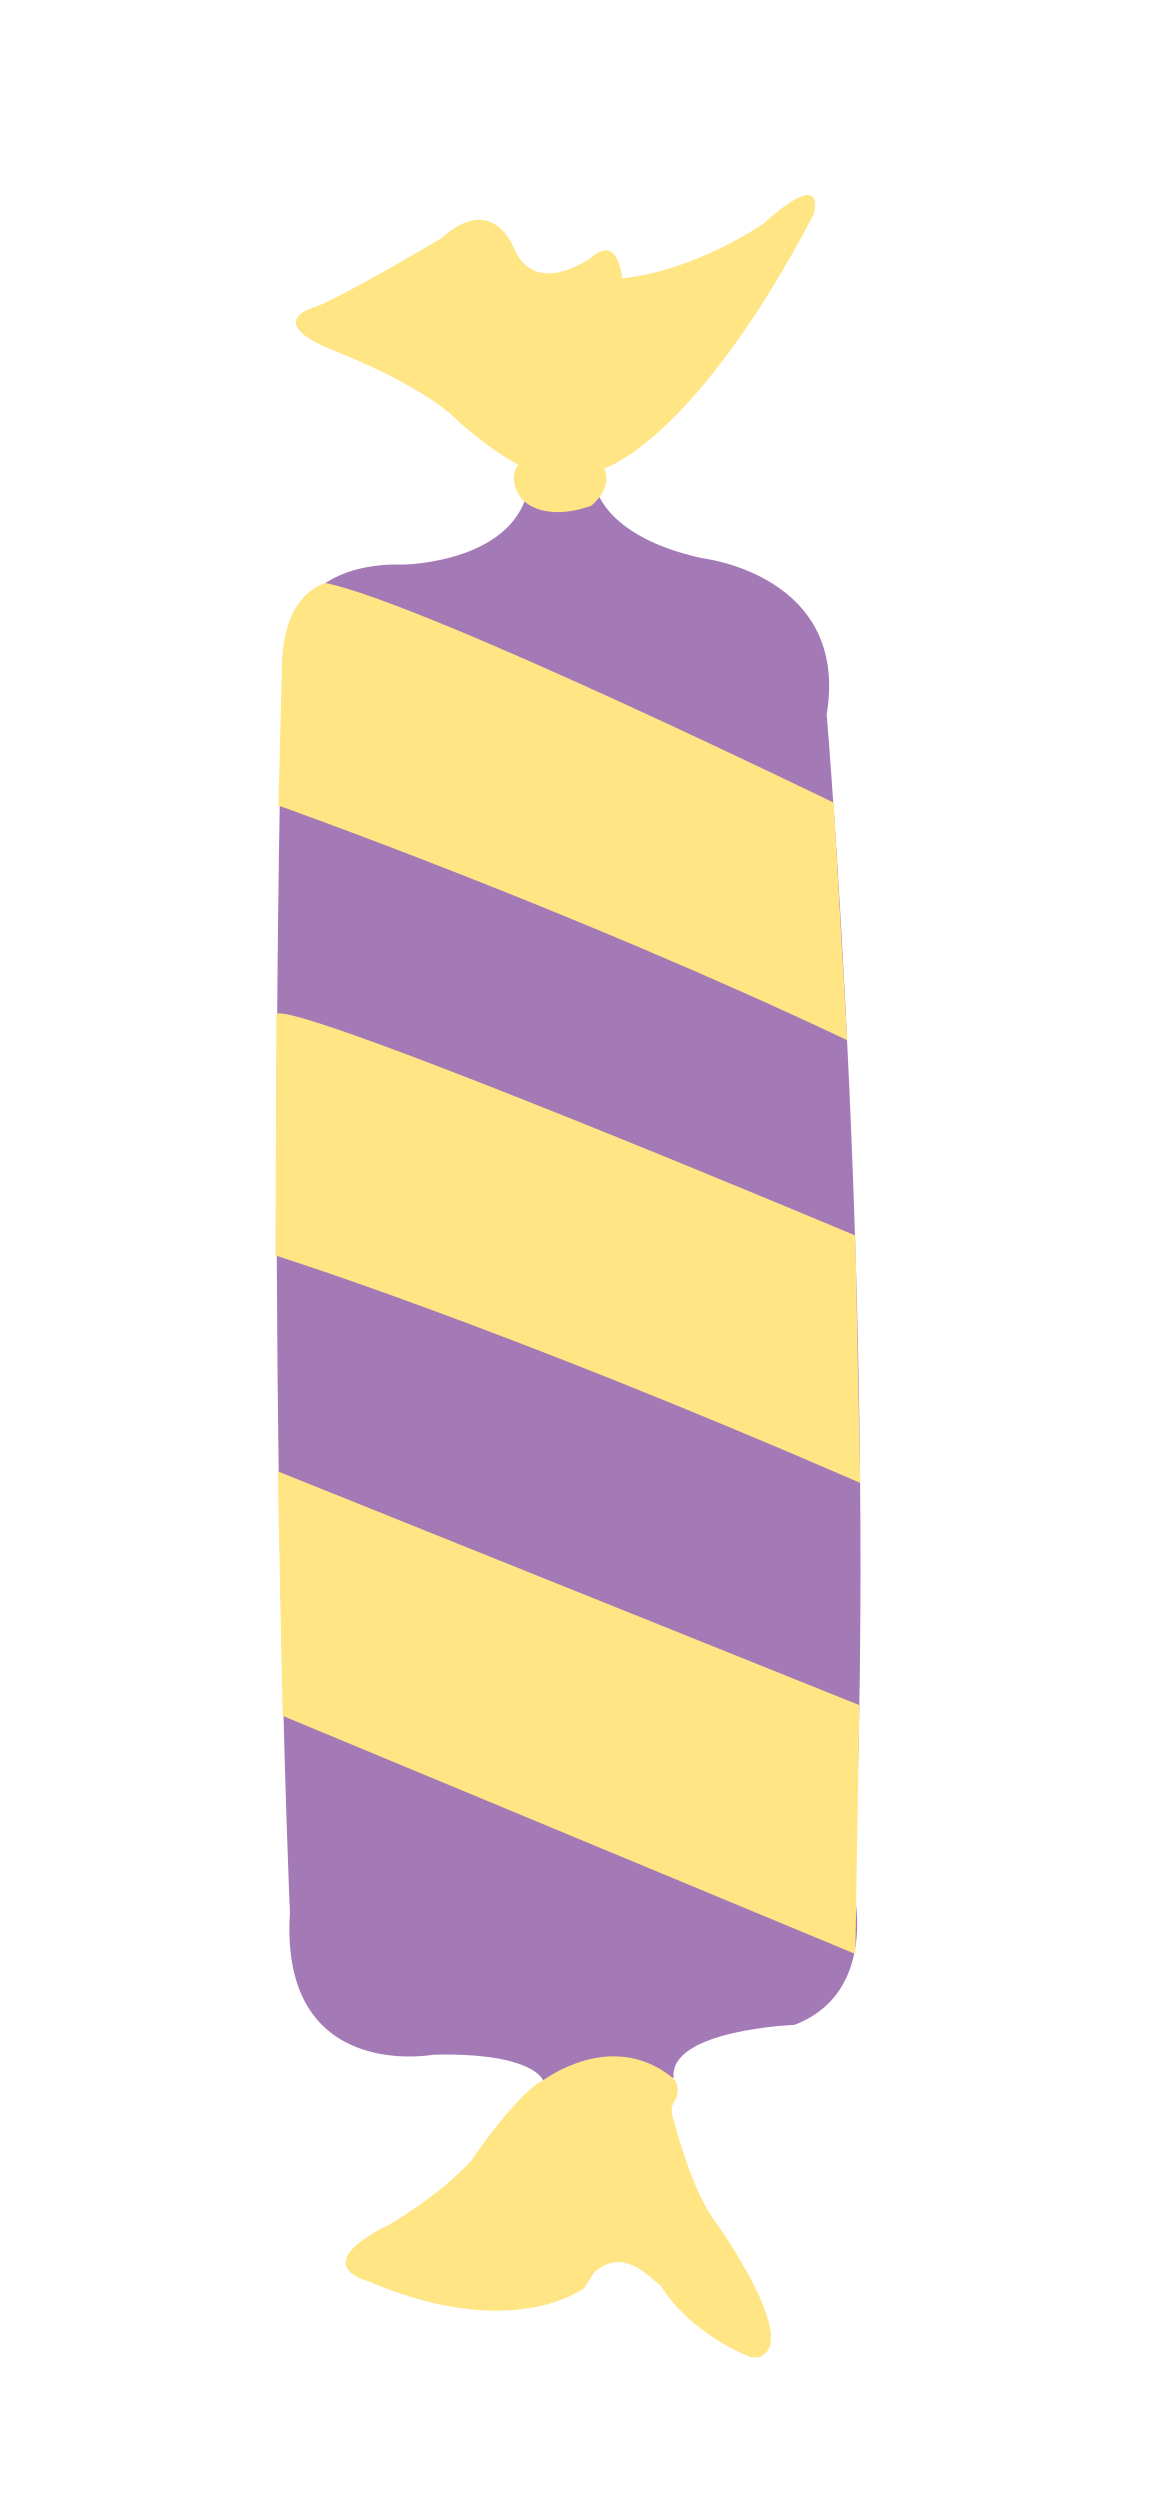
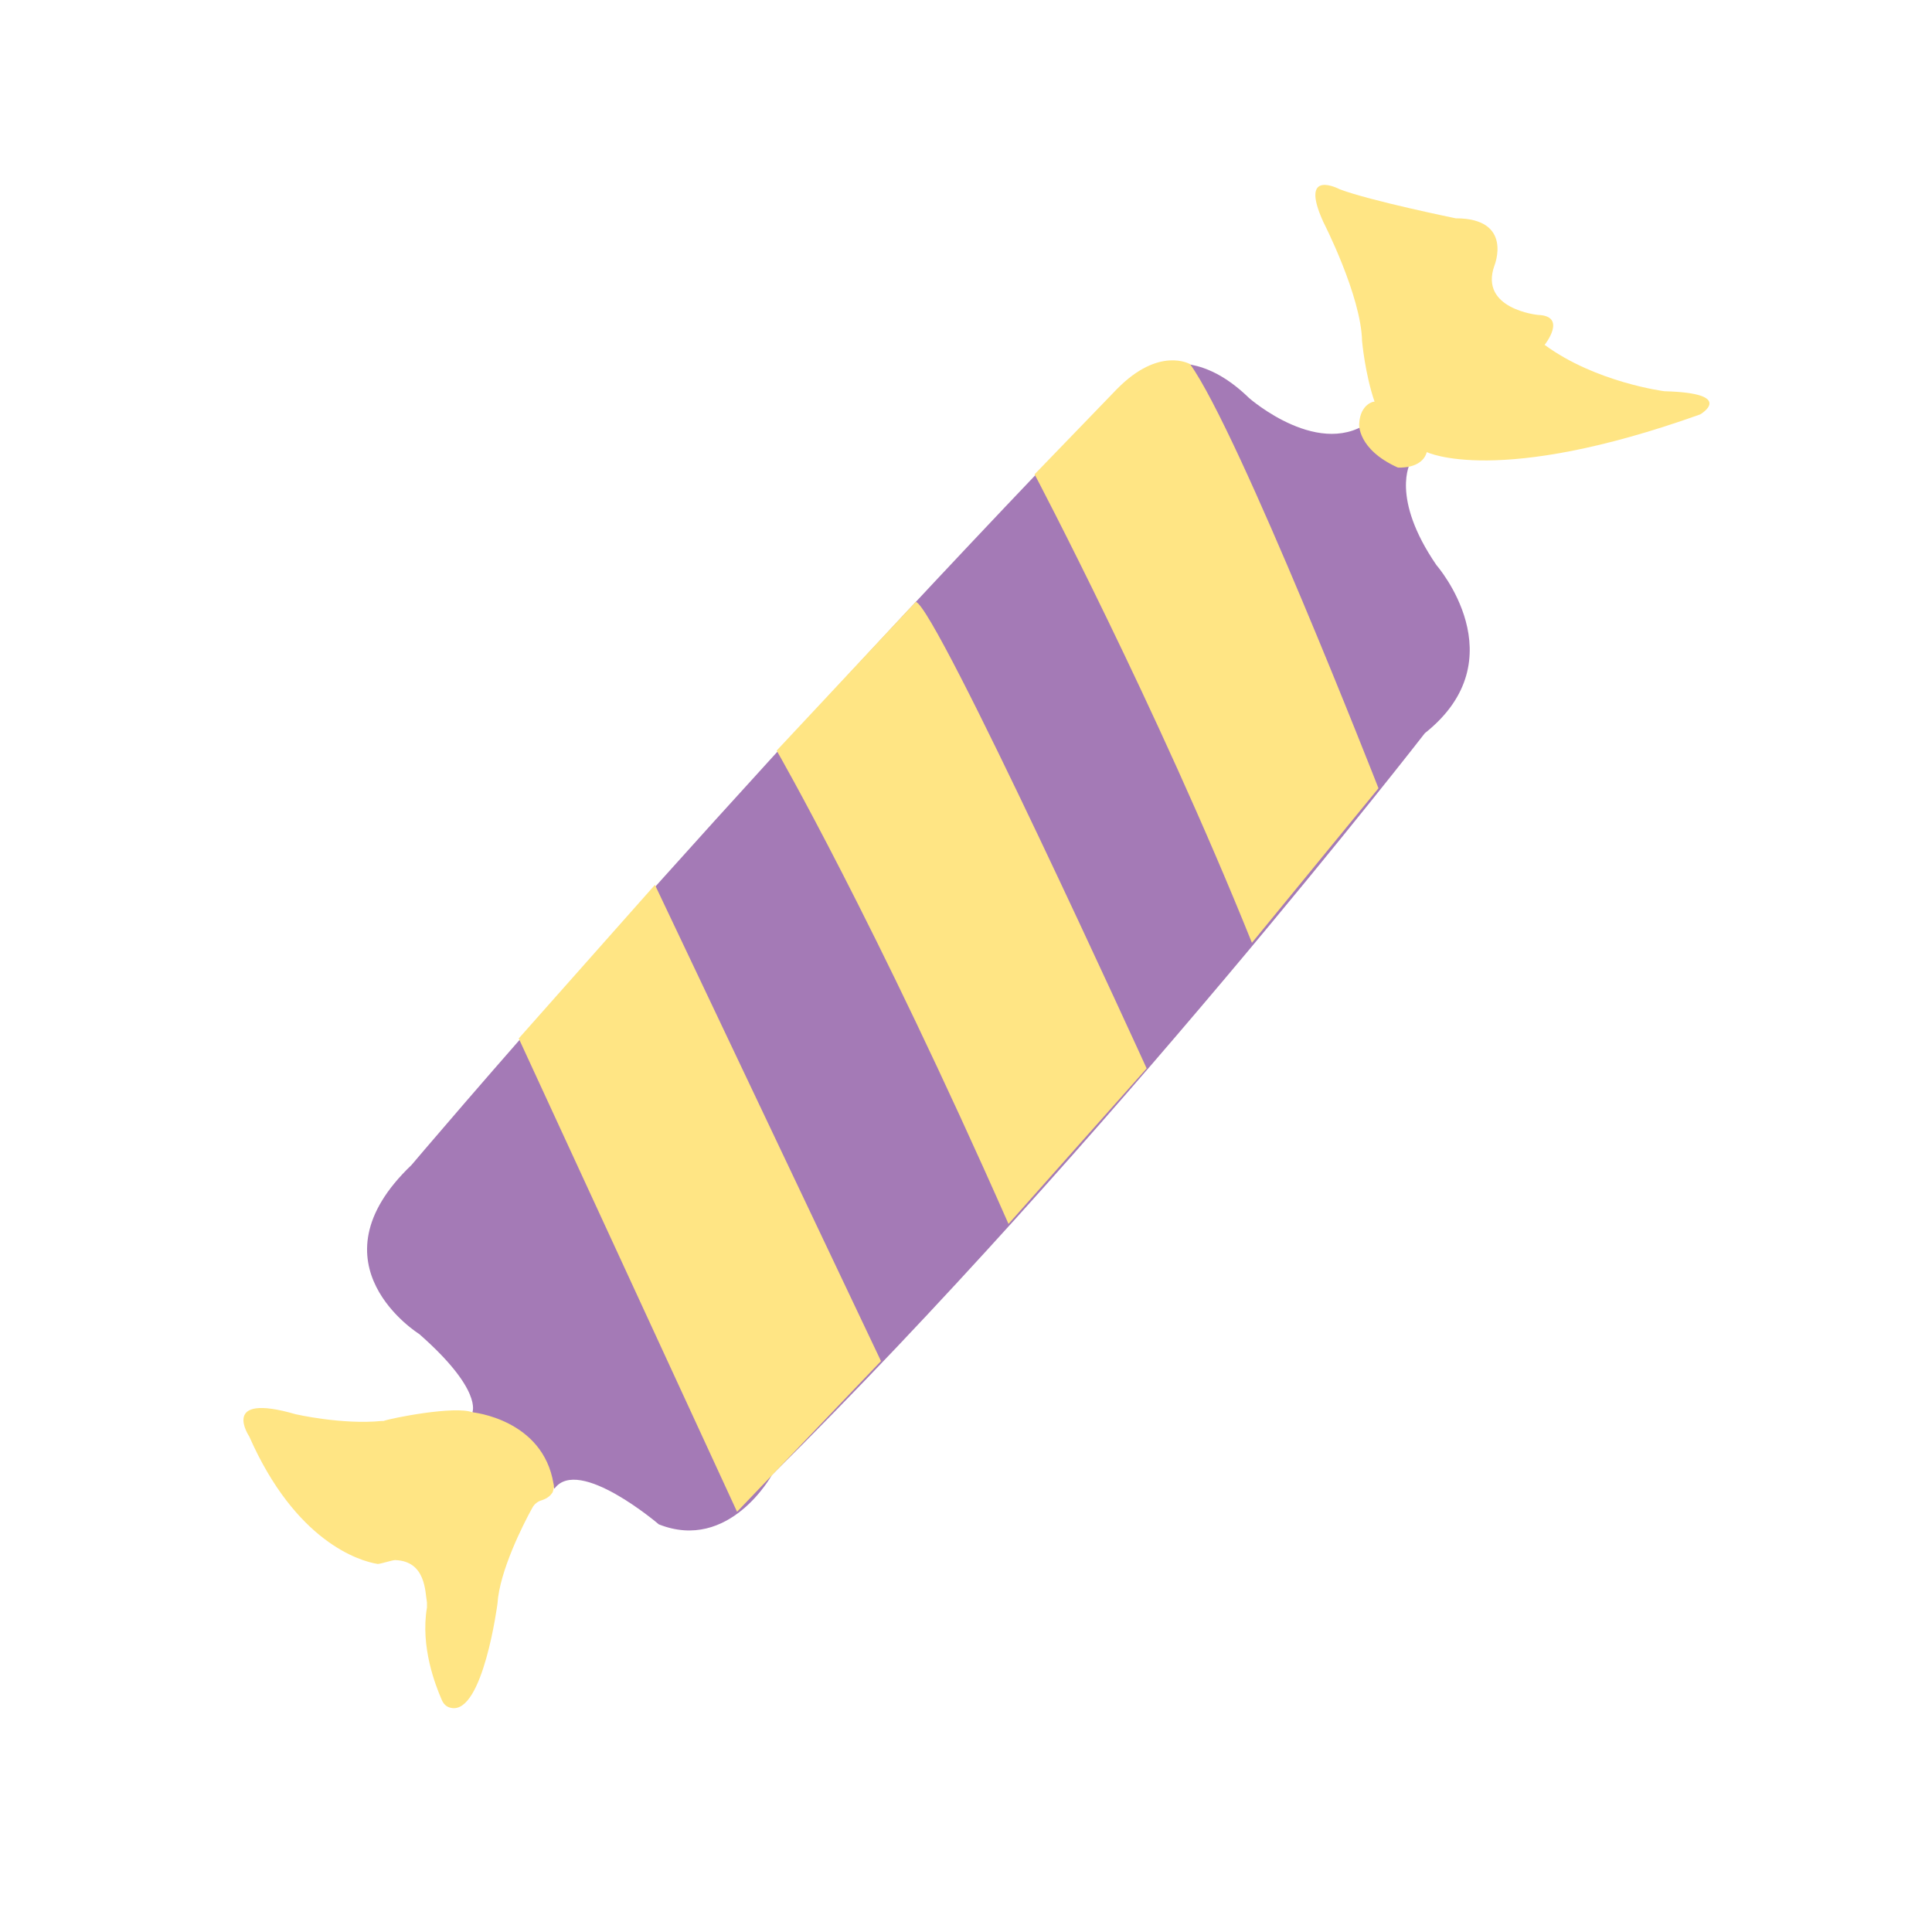
- <svg xmlns="http://www.w3.org/2000/svg" version="1.1" id="Layer_1" x="0px" y="0px" viewBox="662.9 0 397 864" style="enable-background:new 662.9 0 397 864;" xml:space="preserve">
+ <svg xmlns="http://www.w3.org/2000/svg" version="1.1" id="Layer_1" x="0px" y="0px" viewBox="0 0 200 200" style="enable-background:new 0 0 200 200;" xml:space="preserve">
  <style type="text/css">
	.st0{fill:#A47AB6;}
	.st1{fill:#FFE584;}
</style>
  <g>
-     <path class="st0" d="M850.6,719c0,0-3-9.7-37.9-8.9c0,0-53.3,9.9-49.6-49.1c0,0-8.4-190.2-2.5-431.9c0,0-0.7-35.2,42.1-34   c0,0,39.7-0.7,43.1-28.3l23.3,2.5c0,0,3.5,16.4,36.4,23.6c0,0,51.1,5.7,43.1,54c0,0,17.9,212,9.4,406.8c0,0,8.4,35.2-20.6,46.1   c0,0-43.4,1.7-41.7,18.3C896,718.7,864.2,712.3,850.6,719z" />
-     <path class="st1" d="M843.4,172.6c0,0,6.7,8.2,23.8,2.2c0,0,7.7-6,4.5-12.9c0,0,31.2-9.2,72.4-87.8c0,0,5-16.9-17.1,3   c0,0-23.3,16.4-49.1,19.1c0,0-1.2-15.4-10.4-7.4c0,0-19.3,14.6-27-3c0,0-7.2-19.6-25-3.5c0,0-30.7,18.3-43.1,23.6   c0,0-18.8,4.7,4.2,14.6c0,0,31.7,11.9,44.6,25c0,0,9.9,9.2,20.8,15.1C841.7,160.9,838,165.9,843.4,172.6z" />
-     <path class="st1" d="M850.6,719c0,0,23.3-17.9,44.4-1.2c1,0.7,1.7,2,2,3.2c0.2,1.2,0.2,3.2-1,5.2c-1,1.5-1.2,3.2-0.7,5   c2,7.7,7.9,28.5,16.1,38.4c0,0,26.5,37.7,15.1,44.4c-1.5,1-3.5,1-5.2,0.2c-5.5-2.2-20.8-9.9-29.8-23.8c-0.2-0.5-0.7-1-1.2-1.2   c-3.5-2.7-11.9-12.4-21.6-4.2c-1,0.7-3.2,5.2-4.2,6c-6.4,4.2-30.7,16.1-74.6-2.7c0,0-21.3-5.2,7.7-19.6c0,0,16.9-9.7,28-21.8   c0.2-0.2,0.2-0.2,0.5-0.5C827.6,743.5,843.4,721.9,850.6,719z" />
-     <polygon class="st1" points="760.6,593 958.5,675.3 959.9,589.3 758.9,508.5  " />
-     <path class="st1" d="M758.1,433.9c0,0,76.6,24,202.1,78.6l-1.7-85.5c0,0-192.6-81.1-200.1-76.6L758.1,433.9z" />
-     <path class="st1" d="M759.1,278.4c0,0,101.2,35.9,196.6,81.1l-4.7-82.1c0,0-141.3-68.9-175.5-75.9c0,0-14.6,3-15.1,27.8   L759.1,278.4z" />
+     <path class="st0" d="M48.9,146.2c0,0,1.1-2.3-5.5-8.1c0,0-11.6-7.2-0.8-17.5c0,0,30.9-36.6,73.1-80.3c0,0,5.9-6.6,13.6,0.9   c0,0,7.5,6.6,12.8,2.2l3.9,4.5c0,0-2.1,3.6,2.7,10.6c0,0,8.5,9.7-1.2,17.4c0,0-32.8,42.3-67.6,76.8c0,0-4.4,8-11.7,5.1   c0,0-8.3-7.1-10.8-3.7C57.3,153.9,52.6,147.3,48.9,146.2z" />
+     <path class="st1" d="M140.7,43.9c0,0-0.2,2.6,4,4.5c0,0,2.5,0.2,3-1.6c0,0,7.3,3.6,28.3-3.9c0,0,3.8-2.2-3.7-2.4   c0,0-7.1-0.9-12.4-4.8c0,0,2.4-3-0.7-3.1c0,0-6.1-0.6-4.5-5.1c0,0,2-4.9-4-4.9c0,0-8.8-1.8-12-3c0,0-4.3-2.3-1.7,3.4   c0,0,3.9,7.6,4,12.3c0,0,0.3,3.4,1.3,6.3C142.4,41.5,140.8,41.7,140.7,43.9z" />
+     <path class="st1" d="M48.9,146.2c0,0,7.3,0.7,8.4,7.4c0.1,0.3,0,0.6-0.1,0.9c-0.2,0.3-0.5,0.6-1.1,0.8c-0.4,0.1-0.8,0.4-1,0.8   c-1,1.8-3.4,6.6-3.6,9.9c0,0-1.5,11.5-4.8,10.8c-0.5-0.1-0.8-0.4-1-0.9c-0.6-1.4-2.2-5.4-1.5-9.5c0-0.1,0-0.3,0-0.5   c-0.2-1.1-0.1-4.3-3.3-4.4c-0.3,0-1.5,0.4-1.8,0.4c-1.9-0.3-8.5-2.3-13.3-13.2c0,0-3.1-4.6,4.8-2.3c0,0,4.8,1.1,8.9,0.7   c0.1,0,0.1,0,0.2,0C40.5,146.8,47.1,145.5,48.9,146.2z" />
+     <polygon class="st1" points="53.7,107.5 76.3,156.5 91.2,140.9 67.8,91.6  " />
+     <path class="st1" d="M80.4,77.7c0,0,10.1,17.5,24,49l14.3-16.1c0,0-21.8-47.8-23.9-48.3L80.4,77.7z" />
+     <path class="st1" d="M107.1,49.1c0,0,12.6,23.9,22.5,48.5l13.1-16c0,0-14.4-36.8-19.5-43.9c0,0-3.2-1.9-7.6,2.6L107.1,49.1z" />
  </g>
</svg>
